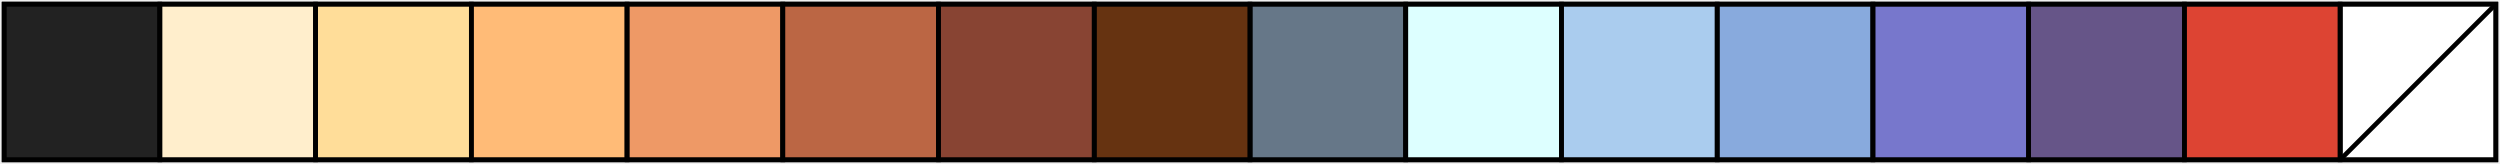
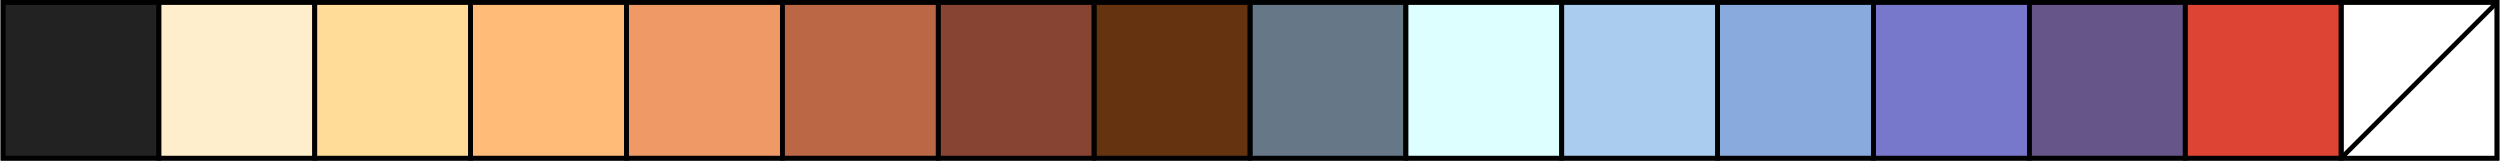
- <svg xmlns="http://www.w3.org/2000/svg" width="80.265mm" height="5.265mm" viewBox="0 0 80.265 5.265" version="1.1" id="svg5">
+ <svg xmlns="http://www.w3.org/2000/svg" width="9.156in" height="0.588in" viewBox="0 0 232.573 14.944" version="1.1" id="svg5">
  <defs id="defs2" />
-   <g id="layer1" transform="translate(-64.98121,-153.2761)">
-     <rect style="fill:#ffffff;fill-opacity:1;stroke:#000000;stroke-width:0.15;stroke-dasharray:none;stroke-opacity:1;stroke-miterlimit:4" id="rect9641-38" width="5" height="5" x="140.113" y="153.408" />
-     <rect style="fill:#667788;fill-opacity:1;stroke:#000000;stroke-width:0.15;stroke-dasharray:none;stroke-opacity:1;stroke-miterlimit:4" id="rect9641" width="5" height="5" x="105.113" y="153.408" />
-     <rect style="fill:#ddffff;fill-opacity:1;stroke:#000000;stroke-width:0.15;stroke-dasharray:none;stroke-opacity:1;stroke-miterlimit:4" id="rect9641-0" width="5" height="5" x="110.114" y="153.408" />
-     <rect style="fill:#aaccee;fill-opacity:1;stroke:#000000;stroke-width:0.15;stroke-dasharray:none;stroke-opacity:1;stroke-miterlimit:4" id="rect9641-3" width="5" height="5" x="115.114" y="153.408" />
-     <rect style="fill:#88aadd;fill-opacity:1;stroke:#000000;stroke-width:0.15;stroke-dasharray:none;stroke-opacity:1;stroke-miterlimit:4" id="rect9641-6" width="5" height="5" x="120.114" y="153.408" />
-     <rect style="fill:#7777cc;fill-opacity:1;stroke:#000000;stroke-width:0.15;stroke-dasharray:none;stroke-opacity:1;stroke-miterlimit:4" id="rect9641-05" width="5" height="5" x="125.114" y="153.408" />
-     <rect style="fill:#665588;fill-opacity:1;stroke:#000000;stroke-width:0.15;stroke-dasharray:none;stroke-opacity:1;stroke-miterlimit:4" id="rect9641-1" width="5" height="5" x="130.113" y="153.408" />
-     <rect style="fill:#dd4433;fill-opacity:1;stroke:#000000;stroke-width:0.15;stroke-dasharray:none;stroke-opacity:1;stroke-miterlimit:4" id="rect9641-8" width="5" height="5" x="135.113" y="153.408" />
-     <rect style="fill:#222222;fill-opacity:1;stroke:#000000;stroke-width:0.15;stroke-dasharray:none;stroke-opacity:1;stroke-miterlimit:4" id="rect9641-08" width="5" height="5" x="65.113" y="153.408" />
-     <rect style="fill:#ffeecc;fill-opacity:1;stroke:#000000;stroke-width:0.15;stroke-dasharray:none;stroke-opacity:1;stroke-miterlimit:4" id="rect9641-0-6" width="5" height="5" x="70.113" y="153.408" />
-     <rect style="fill:#ffdd99;fill-opacity:1;stroke:#000000;stroke-width:0.15;stroke-dasharray:none;stroke-opacity:1;stroke-miterlimit:4" id="rect9641-3-0" width="5" height="5" x="75.113" y="153.408" />
-     <rect style="fill:#ffbb77;fill-opacity:1;stroke:#000000;stroke-width:0.15;stroke-dasharray:none;stroke-opacity:1;stroke-miterlimit:4" id="rect9641-6-7" width="5" height="5" x="80.114" y="153.408" />
-     <rect style="fill:#ee9966;fill-opacity:1;stroke:#000000;stroke-width:0.15;stroke-dasharray:none;stroke-opacity:1;stroke-miterlimit:4" id="rect9641-05-6" width="5" height="5" x="85.114" y="153.408" />
-     <rect style="fill:#bb6644;fill-opacity:1;stroke:#000000;stroke-width:0.15;stroke-dasharray:none;stroke-opacity:1;stroke-miterlimit:4" id="rect9641-1-8" width="5" height="5" x="90.113" y="153.408" />
-     <rect style="fill:#884433;fill-opacity:1;stroke:#000000;stroke-width:0.15;stroke-dasharray:none;stroke-opacity:1;stroke-miterlimit:4" id="rect9641-8-7" width="5" height="5" x="95.113" y="153.408" />
-     <rect style="fill:#663311;fill-opacity:1;stroke:#000000;stroke-width:0.15;stroke-dasharray:none;stroke-opacity:1;stroke-miterlimit:4" id="rect9641-38-3" width="5" height="5" x="100.113" y="153.408" />
-     <path style="fill:none;stroke:#000000;stroke-width:0.15;stroke-opacity:1;stroke-miterlimit:4;stroke-dasharray:none" d="m 70.114,153.408 v 5" id="path1049" />
-     <path style="fill:none;stroke:#000000;stroke-width:0.15;stroke-opacity:1;stroke-miterlimit:4;stroke-dasharray:none" d="m 75.114,153.408 v 5" id="path1051" />
-     <path style="fill:none;stroke:#000000;stroke-width:0.15;stroke-opacity:1;stroke-miterlimit:4;stroke-dasharray:none" d="m 80.114,153.408 v 5" id="path1053" />
-     <path style="fill:none;stroke:#000000;stroke-width:0.15;stroke-opacity:1;stroke-miterlimit:4;stroke-dasharray:none" d="m 85.114,153.408 v 5" id="path1055" />
-     <path style="fill:none;stroke:#000000;stroke-width:0.15;stroke-opacity:1;stroke-miterlimit:4;stroke-dasharray:none" d="m 90.114,153.408 v 5" id="path1057" />
-     <path style="fill:none;stroke:#000000;stroke-width:0.15;stroke-opacity:1;stroke-miterlimit:4;stroke-dasharray:none" d="m 95.114,153.408 v 5" id="path1059" />
-     <path style="fill:none;stroke:#000000;stroke-width:0.15;stroke-opacity:1;stroke-miterlimit:4;stroke-dasharray:none" d="m 100.114,153.408 v 5" id="path1061" />
-     <path style="fill:none;stroke:#000000;stroke-width:0.15;stroke-opacity:1;stroke-miterlimit:4;stroke-dasharray:none" d="m 105.114,153.408 v 5" id="path1063" />
-     <path style="fill:none;stroke:#000000;stroke-width:0.15;stroke-opacity:1;stroke-miterlimit:4;stroke-dasharray:none" d="m 110.114,153.408 v 5" id="path1065" />
-     <path style="fill:none;stroke:#000000;stroke-width:0.15;stroke-opacity:1;stroke-miterlimit:4;stroke-dasharray:none" d="m 115.114,153.408 v 5" id="path1067" />
-     <path style="fill:none;stroke:#000000;stroke-width:0.15;stroke-opacity:1;stroke-miterlimit:4;stroke-dasharray:none" d="m 120.114,153.408 v 5" id="path1069" />
-     <path style="fill:none;stroke:#000000;stroke-width:0.15;stroke-opacity:1;stroke-miterlimit:4;stroke-dasharray:none" d="m 125.114,153.408 v 5" id="path1071" />
-     <path style="fill:none;stroke:#000000;stroke-width:0.15;stroke-opacity:1;stroke-miterlimit:4;stroke-dasharray:none" d="m 130.113,153.408 v 5" id="path1073" />
-     <path style="fill:none;stroke:#000000;stroke-width:0.15;stroke-opacity:1;stroke-miterlimit:4;stroke-dasharray:none" d="m 135.113,153.408 v 5" id="path1075" />
-     <path style="fill:none;stroke:#000000;stroke-width:0.15;stroke-opacity:1;stroke-miterlimit:4;stroke-dasharray:none" d="m 140.113,153.408 v 5" id="path1077" />
-     <path style="fill:none;stroke:#000000;stroke-width:0.15;stroke-opacity:1;stroke-miterlimit:4;stroke-dasharray:none" d="m 145.113,153.408 -5,5" id="path1077-2" />
-     <g id="g1081" transform="translate(65.1135,153.4084)" style="stroke-width:0.15;stroke-miterlimit:4;stroke-dasharray:none" />
-     <rect x="65.114" y="153.408" width="80" height="5" style="fill:none;stroke:#000000;stroke-width:0.15;stroke-opacity:1;stroke-miterlimit:4;stroke-dasharray:none" id="rect1083" />
+   <g id="layer1" transform="translate(-65.03848,-153.3334)">
+     <rect style="fill:#ffffff;fill-opacity:1;stroke:#000000;stroke-width:0.435;stroke-miterlimit:4;stroke-dasharray:none;stroke-opacity:1" id="rect9641-38" width="14.509" height="14.509" x="282.885" y="153.551" />
+     <rect style="fill:#667788;fill-opacity:1;stroke:#000000;stroke-width:0.435;stroke-miterlimit:4;stroke-dasharray:none;stroke-opacity:1" id="rect9641" width="14.509" height="14.509" x="181.325" y="153.551" />
+     <rect style="fill:#ddffff;fill-opacity:1;stroke:#000000;stroke-width:0.435;stroke-miterlimit:4;stroke-dasharray:none;stroke-opacity:1" id="rect9641-0" width="14.509" height="14.509" x="195.834" y="153.551" />
+     <rect style="fill:#aaccee;fill-opacity:1;stroke:#000000;stroke-width:0.435;stroke-miterlimit:4;stroke-dasharray:none;stroke-opacity:1" id="rect9641-3" width="14.509" height="14.509" x="210.342" y="153.551" />
+     <rect style="fill:#88aadd;fill-opacity:1;stroke:#000000;stroke-width:0.435;stroke-miterlimit:4;stroke-dasharray:none;stroke-opacity:1" id="rect9641-6" width="14.509" height="14.509" x="224.851" y="153.551" />
+     <rect style="fill:#7777cc;fill-opacity:1;stroke:#000000;stroke-width:0.435;stroke-miterlimit:4;stroke-dasharray:none;stroke-opacity:1" id="rect9641-05" width="14.509" height="14.509" x="239.36" y="153.551" />
+     <rect style="fill:#665588;fill-opacity:1;stroke:#000000;stroke-width:0.435;stroke-miterlimit:4;stroke-dasharray:none;stroke-opacity:1" id="rect9641-1" width="14.509" height="14.509" x="253.868" y="153.551" />
+     <rect style="fill:#dd4433;fill-opacity:1;stroke:#000000;stroke-width:0.435;stroke-miterlimit:4;stroke-dasharray:none;stroke-opacity:1" id="rect9641-8" width="14.509" height="14.509" x="268.377" y="153.551" />
+     <rect style="fill:#222222;fill-opacity:1;stroke:#000000;stroke-width:0.435;stroke-miterlimit:4;stroke-dasharray:none;stroke-opacity:1" id="rect9641-08" width="14.509" height="14.509" x="65.256" y="153.551" />
+     <rect style="fill:#ffeecc;fill-opacity:1;stroke:#000000;stroke-width:0.435;stroke-miterlimit:4;stroke-dasharray:none;stroke-opacity:1" id="rect9641-0-6" width="14.509" height="14.509" x="79.765" y="153.551" />
+     <rect style="fill:#ffdd99;fill-opacity:1;stroke:#000000;stroke-width:0.435;stroke-miterlimit:4;stroke-dasharray:none;stroke-opacity:1" id="rect9641-3-0" width="14.509" height="14.509" x="94.273" y="153.551" />
+     <rect style="fill:#ffbb77;fill-opacity:1;stroke:#000000;stroke-width:0.435;stroke-miterlimit:4;stroke-dasharray:none;stroke-opacity:1" id="rect9641-6-7" width="14.509" height="14.509" x="108.782" y="153.551" />
+     <rect style="fill:#ee9966;fill-opacity:1;stroke:#000000;stroke-width:0.435;stroke-miterlimit:4;stroke-dasharray:none;stroke-opacity:1" id="rect9641-05-6" width="14.509" height="14.509" x="123.291" y="153.551" />
+     <rect style="fill:#bb6644;fill-opacity:1;stroke:#000000;stroke-width:0.435;stroke-miterlimit:4;stroke-dasharray:none;stroke-opacity:1" id="rect9641-1-8" width="14.509" height="14.509" x="137.799" y="153.551" />
+     <rect style="fill:#884433;fill-opacity:1;stroke:#000000;stroke-width:0.435;stroke-miterlimit:4;stroke-dasharray:none;stroke-opacity:1" id="rect9641-8-7" width="14.509" height="14.509" x="152.308" y="153.551" />
+     <rect style="fill:#663311;fill-opacity:1;stroke:#000000;stroke-width:0.435;stroke-miterlimit:4;stroke-dasharray:none;stroke-opacity:1" id="rect9641-38-3" width="14.509" height="14.509" x="166.816" y="153.551" />
+     <path style="fill:none;stroke:#000000;stroke-width:0.435;stroke-miterlimit:4;stroke-dasharray:none;stroke-opacity:1" d="m 79.765,153.551 v 14.509" id="path1049" />
+     <path style="fill:none;stroke:#000000;stroke-width:0.435;stroke-miterlimit:4;stroke-dasharray:none;stroke-opacity:1" d="m 94.273,153.551 v 14.509" id="path1051" />
+     <path style="fill:none;stroke:#000000;stroke-width:0.435;stroke-miterlimit:4;stroke-dasharray:none;stroke-opacity:1" d="m 108.782,153.551 v 14.509" id="path1053" />
+     <path style="fill:none;stroke:#000000;stroke-width:0.435;stroke-miterlimit:4;stroke-dasharray:none;stroke-opacity:1" d="m 123.291,153.551 v 14.509" id="path1055" />
+     <path style="fill:none;stroke:#000000;stroke-width:0.435;stroke-miterlimit:4;stroke-dasharray:none;stroke-opacity:1" d="m 137.799,153.551 v 14.509" id="path1057" />
+     <path style="fill:none;stroke:#000000;stroke-width:0.435;stroke-miterlimit:4;stroke-dasharray:none;stroke-opacity:1" d="m 152.308,153.551 v 14.509" id="path1059" />
+     <path style="fill:none;stroke:#000000;stroke-width:0.435;stroke-miterlimit:4;stroke-dasharray:none;stroke-opacity:1" d="m 166.817,153.551 v 14.509" id="path1061" />
+     <path style="fill:none;stroke:#000000;stroke-width:0.435;stroke-miterlimit:4;stroke-dasharray:none;stroke-opacity:1" d="m 181.325,153.551 v 14.509" id="path1063" />
+     <path style="fill:none;stroke:#000000;stroke-width:0.435;stroke-miterlimit:4;stroke-dasharray:none;stroke-opacity:1" d="m 195.834,153.551 v 14.509" id="path1065" />
+     <path style="fill:none;stroke:#000000;stroke-width:0.435;stroke-miterlimit:4;stroke-dasharray:none;stroke-opacity:1" d="m 210.342,153.551 v 14.509" id="path1067" />
+     <path style="fill:none;stroke:#000000;stroke-width:0.435;stroke-miterlimit:4;stroke-dasharray:none;stroke-opacity:1" d="m 224.851,153.551 v 14.509" id="path1069" />
+     <path style="fill:none;stroke:#000000;stroke-width:0.435;stroke-miterlimit:4;stroke-dasharray:none;stroke-opacity:1" d="m 239.36,153.551 v 14.509" id="path1071" />
+     <path style="fill:none;stroke:#000000;stroke-width:0.435;stroke-miterlimit:4;stroke-dasharray:none;stroke-opacity:1" d="m 253.868,153.551 v 14.509" id="path1073" />
+     <path style="fill:none;stroke:#000000;stroke-width:0.435;stroke-miterlimit:4;stroke-dasharray:none;stroke-opacity:1" d="m 268.377,153.551 v 14.509" id="path1075" />
+     <path style="fill:none;stroke:#000000;stroke-width:0.435;stroke-miterlimit:4;stroke-dasharray:none;stroke-opacity:1" d="m 282.886,153.551 v 14.509" id="path1077" />
+     <path style="fill:none;stroke:#000000;stroke-width:0.435;stroke-miterlimit:4;stroke-dasharray:none;stroke-opacity:1" d="m 297.394,153.551 -14.509,14.509" id="path1077-2" />
+     <g id="g1081" transform="matrix(2.901724,0,0,2.901724,65.25617,153.551)" style="stroke-width:0.15;stroke-miterlimit:4;stroke-dasharray:none" />
+     <rect x="65.256" y="153.551" width="232.138" height="14.509" style="fill:none;stroke:#000000;stroke-width:0.435;stroke-miterlimit:4;stroke-dasharray:none;stroke-opacity:1" id="rect1083" />
  </g>
</svg>
